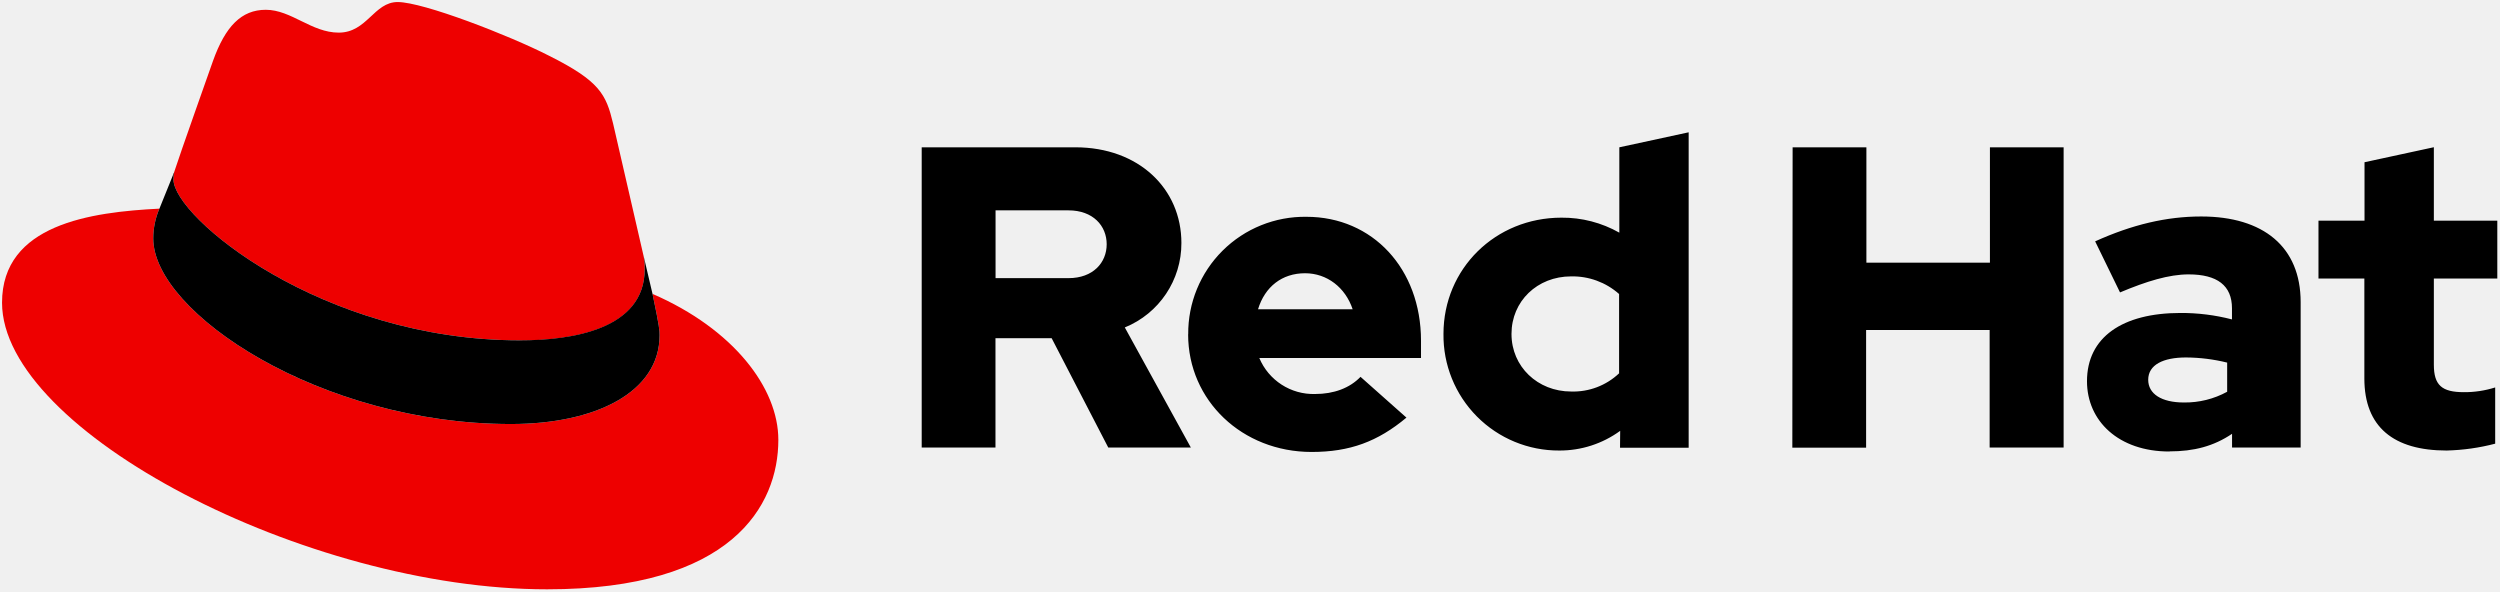
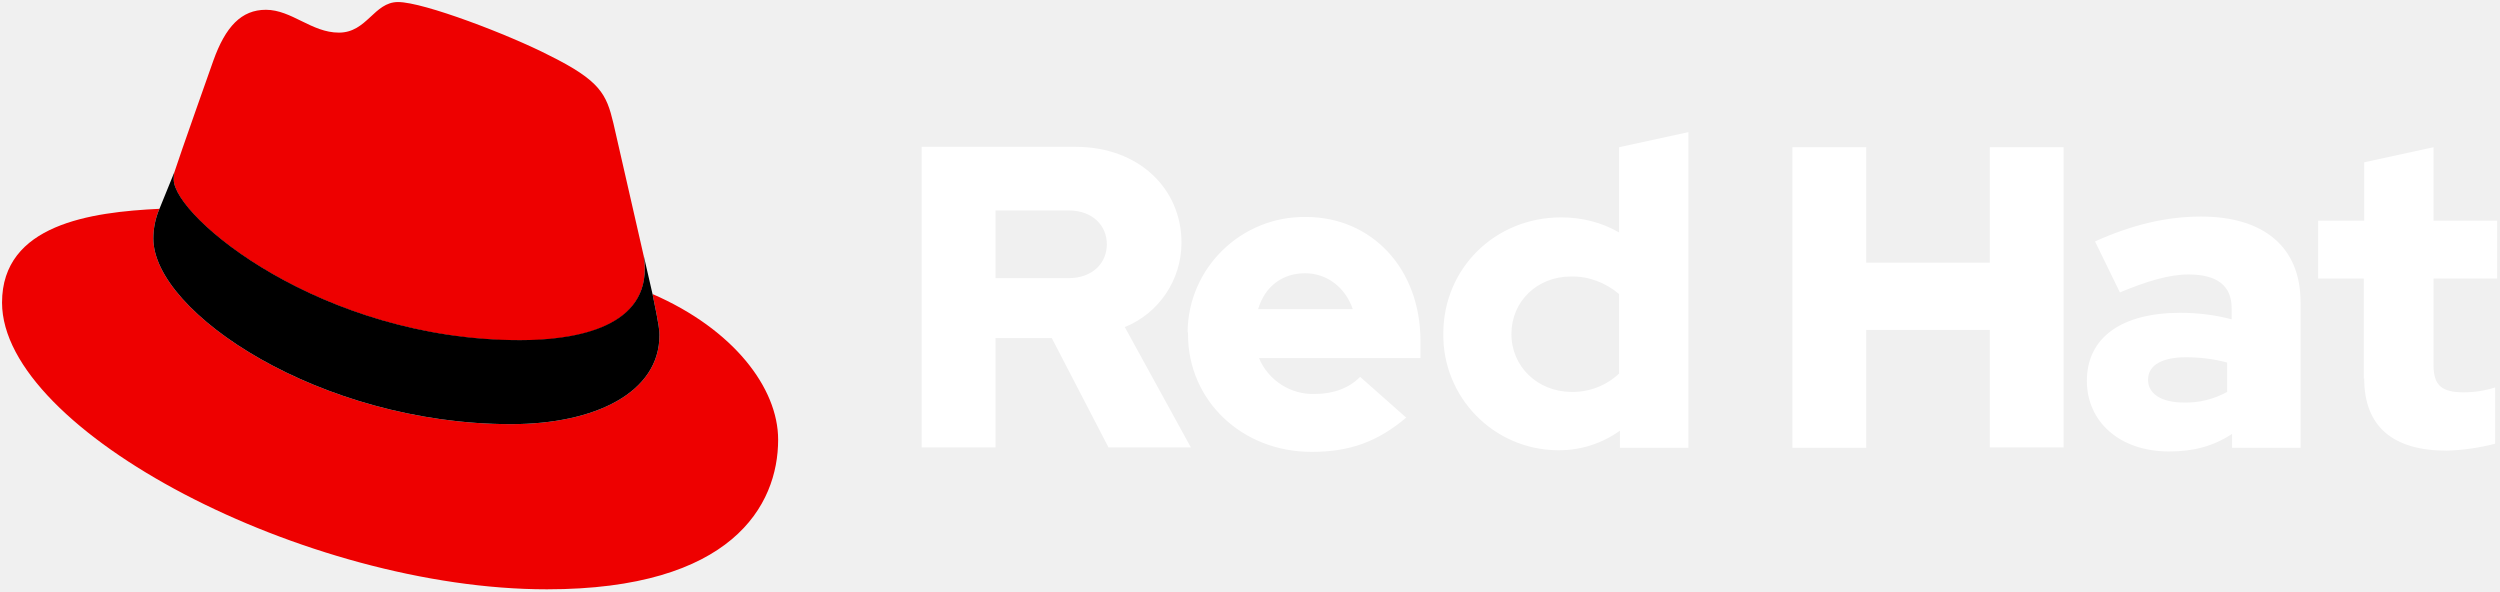
- <svg xmlns="http://www.w3.org/2000/svg" id="Layer_1" data-name="Layer 1" viewBox="0 0 613 145">
-   <defs>
-     <style>.cls-1{fill:#e00;}</style>
-   </defs>
-   <path class="cls-1" d="M127.47,83.49c12.51,0,30.61-2.58,30.61-17.46a14,14,0,0,0-.31-3.42l-7.45-32.36c-1.72-7.12-3.23-10.35-15.73-16.6C124.89,8.69,103.76.5,97.51.5,91.69.5,90,8,83.06,8c-6.68,0-11.64-5.6-17.89-5.6-6,0-9.91,4.09-12.93,12.5,0,0-8.41,23.72-9.49,27.16A6.43,6.43,0,0,0,42.53,44c0,9.22,36.3,39.45,84.94,39.45M160,72.07c1.73,8.19,1.73,9.05,1.73,10.13,0,14-15.74,21.77-36.43,21.77C78.54,104,37.58,76.6,37.58,58.49a18.45,18.45,0,0,1,1.51-7.33C22.27,52,.5,55,.5,74.22c0,31.48,74.59,70.28,133.65,70.28,45.28,0,56.7-20.48,56.7-36.65,0-12.72-11-27.16-30.83-35.78" />
-   <path d="M160,72.07c1.73,8.19,1.73,9.05,1.73,10.13,0,14-15.74,21.77-36.43,21.77C78.54,104,37.58,76.6,37.58,58.49a18.45,18.45,0,0,1,1.51-7.33l3.66-9.06A6.43,6.43,0,0,0,42.53,44c0,9.22,36.3,39.45,84.94,39.45,12.51,0,30.61-2.58,30.61-17.46a14,14,0,0,0-.31-3.42Z" />
-   <path d="M579.74,92.8c0,11.89,7.15,17.67,20.19,17.67a52.11,52.11,0,0,0,11.89-1.68V95a24.84,24.84,0,0,1-7.68,1.16c-5.37,0-7.36-1.68-7.36-6.73V68.3h15.56V54.1H596.78v-18l-17,3.68V54.1H568.49V68.3h11.25Zm-53,.32c0-3.68,3.69-5.47,9.26-5.47a43.12,43.12,0,0,1,10.1,1.26v7.15a21.51,21.51,0,0,1-10.63,2.63c-5.46,0-8.73-2.1-8.73-5.57m5.2,17.56c6,0,10.84-1.26,15.36-4.31v3.37h16.82V74.08c0-13.56-9.14-21-24.39-21-8.52,0-16.94,2-26,6.1l6.1,12.52c6.52-2.74,12-4.42,16.83-4.42,7,0,10.62,2.73,10.62,8.31v2.73a49.53,49.53,0,0,0-12.62-1.58c-14.31,0-22.93,6-22.93,16.73,0,9.78,7.78,17.24,20.19,17.24m-92.44-.94h18.09V80.92h30.29v28.82H506V36.12H487.93V64.41H457.64V36.12H439.55ZM370.62,81.87c0-8,6.31-14.1,14.62-14.1A17.22,17.22,0,0,1,397,72.09V91.54A16.36,16.36,0,0,1,385.24,96c-8.2,0-14.62-6.1-14.62-14.09m26.61,27.87h16.83V32.44l-17,3.68V57.05a28.3,28.3,0,0,0-14.2-3.68c-16.19,0-28.92,12.51-28.92,28.5a28.25,28.25,0,0,0,28.4,28.6,25.12,25.12,0,0,0,14.93-4.83ZM320,67c5.36,0,9.88,3.47,11.67,8.83H308.47C310.15,70.3,314.36,67,320,67M291.33,82c0,16.2,13.25,28.82,30.28,28.82,9.36,0,16.2-2.53,23.25-8.42l-11.26-10c-2.63,2.74-6.52,4.21-11.14,4.21a14.39,14.39,0,0,1-13.68-8.83h39.65V83.55c0-17.67-11.88-30.39-28.08-30.39a28.57,28.57,0,0,0-29,28.81M262,51.58c6,0,9.36,3.78,9.36,8.31S268,68.2,262,68.2H244.11V51.58Zm-36,58.16h18.09V82.92h13.77l13.89,26.82H292l-16.2-29.45a22.27,22.27,0,0,0,13.88-20.72c0-13.25-10.41-23.45-26-23.45H226Z" />
+ <svg xmlns="http://www.w3.org/2000/svg" version="1.1" id="Layer_1" x="0px" y="0px" viewBox="0 0 613 145" style="enable-background:new 0 0 613 145;" xml:space="preserve">
+   <style type="text/css">
+ 	.st0{fill:#EE0000;}
+ 	.st1{fill:#FFFFFF;}
+ </style>
+   <path class="st0" d="M127.5,83.5c12.5,0,30.6-2.6,30.6-17.5c0-1.1-0.1-2.3-0.3-3.4l-7.4-32.4c-1.7-7.1-3.2-10.4-15.7-16.6  c-9.7-5-30.8-13.1-37.1-13.1C91.7,0.5,90,8,83.1,8c-6.7,0-11.6-5.6-17.9-5.6c-6,0-9.9,4.1-12.9,12.5c0,0-8.4,23.7-9.5,27.2  c-0.2,0.6-0.2,1.3-0.2,1.9C42.5,53.2,78.8,83.4,127.5,83.5 M160,72.1c1.7,8.2,1.7,9.1,1.7,10.1c0,14-15.7,21.8-36.4,21.8  c-46.8,0-87.7-27.4-87.7-45.5c0-2.5,0.5-5,1.5-7.3C22.3,52,0.5,55,0.5,74.2c0,31.5,74.6,70.3,133.6,70.3c45.3,0,56.7-20.5,56.7-36.7  C190.8,95.1,179.8,80.7,160,72.1" />
+   <path d="M160,72.1c1.7,8.2,1.7,9.1,1.7,10.1c0,14-15.7,21.8-36.4,21.8c-46.8,0-87.7-27.4-87.7-45.5c0-2.5,0.5-5,1.5-7.3l3.7-9.1  c-0.2,0.6-0.2,1.3-0.2,1.9c0,9.2,36.3,39.4,84.9,39.4c12.5,0,30.6-2.6,30.6-17.5c0-1.1-0.1-2.3-0.3-3.4L160,72.1z" />
+   <path class="st1" d="M579.7,92.8c0,11.9,7.2,17.7,20.2,17.7c4-0.1,8-0.7,11.9-1.7V95c-2.5,0.8-5.1,1.2-7.7,1.2  c-5.4,0-7.4-1.7-7.4-6.7V68.3h15.6V54.1h-15.6v-18l-17,3.7v14.3h-11.3v14.2h11.2V92.8z M526.7,93.1c0-3.7,3.7-5.5,9.3-5.5  c3.4,0,6.8,0.4,10.1,1.3v7.2c-3.3,1.8-6.9,2.7-10.6,2.6C530,98.7,526.7,96.6,526.7,93.1 M531.9,110.7c6,0,10.8-1.3,15.4-4.3v3.4  h16.8V74.1c0-13.6-9.1-21-24.4-21c-8.5,0-16.9,2-26,6.1l6.1,12.5c6.5-2.7,12-4.4,16.8-4.4c7,0,10.6,2.7,10.6,8.3v2.7  c-4.1-1.1-8.4-1.6-12.6-1.6c-14.3,0-22.9,6-22.9,16.7C511.7,103.2,519.5,110.7,531.9,110.7 M439.5,109.8h18.1V80.9h30.3v28.8H506  V36.1h-18.1v28.3h-30.3V36.1h-18.1L439.5,109.8z M370.6,81.9c0-8,6.3-14.1,14.6-14.1c4.3-0.1,8.5,1.5,11.8,4.3v19.5  c-3.2,3-7.4,4.6-11.8,4.5C377,96,370.6,89.9,370.6,81.9 M397.2,109.8h16.8V32.4l-17,3.7V57c-4.3-2.5-9.2-3.7-14.2-3.7  c-16.2,0-28.9,12.5-28.9,28.5c-0.2,15.6,12.3,28.4,27.9,28.6c0.2,0,0.3,0,0.5,0c5.4,0,10.6-1.7,14.9-4.8L397.2,109.8z M320,67  c5.4,0,9.9,3.5,11.7,8.8h-23.2C310.1,70.3,314.4,67,320,67 M291.3,82c0,16.2,13.2,28.8,30.3,28.8c9.4,0,16.2-2.5,23.2-8.4l-11.3-10  c-2.6,2.7-6.5,4.2-11.1,4.2c-5.9,0.2-11.4-3.3-13.7-8.8h39.6v-4.2c0-17.7-11.9-30.4-28.1-30.4c-15.8-0.2-28.8,12.4-29,28.1  C291.3,81.5,291.3,81.7,291.3,82 M262,51.6c6,0,9.4,3.8,9.4,8.3s-3.4,8.3-9.4,8.3h-17.9V51.6H262z M226,109.7h18.1V82.9h13.8  l13.9,26.8H292l-16.2-29.5c8.4-3.4,13.9-11.6,13.9-20.7c0-13.2-10.4-23.5-26-23.5H226V109.7z" />
</svg>
